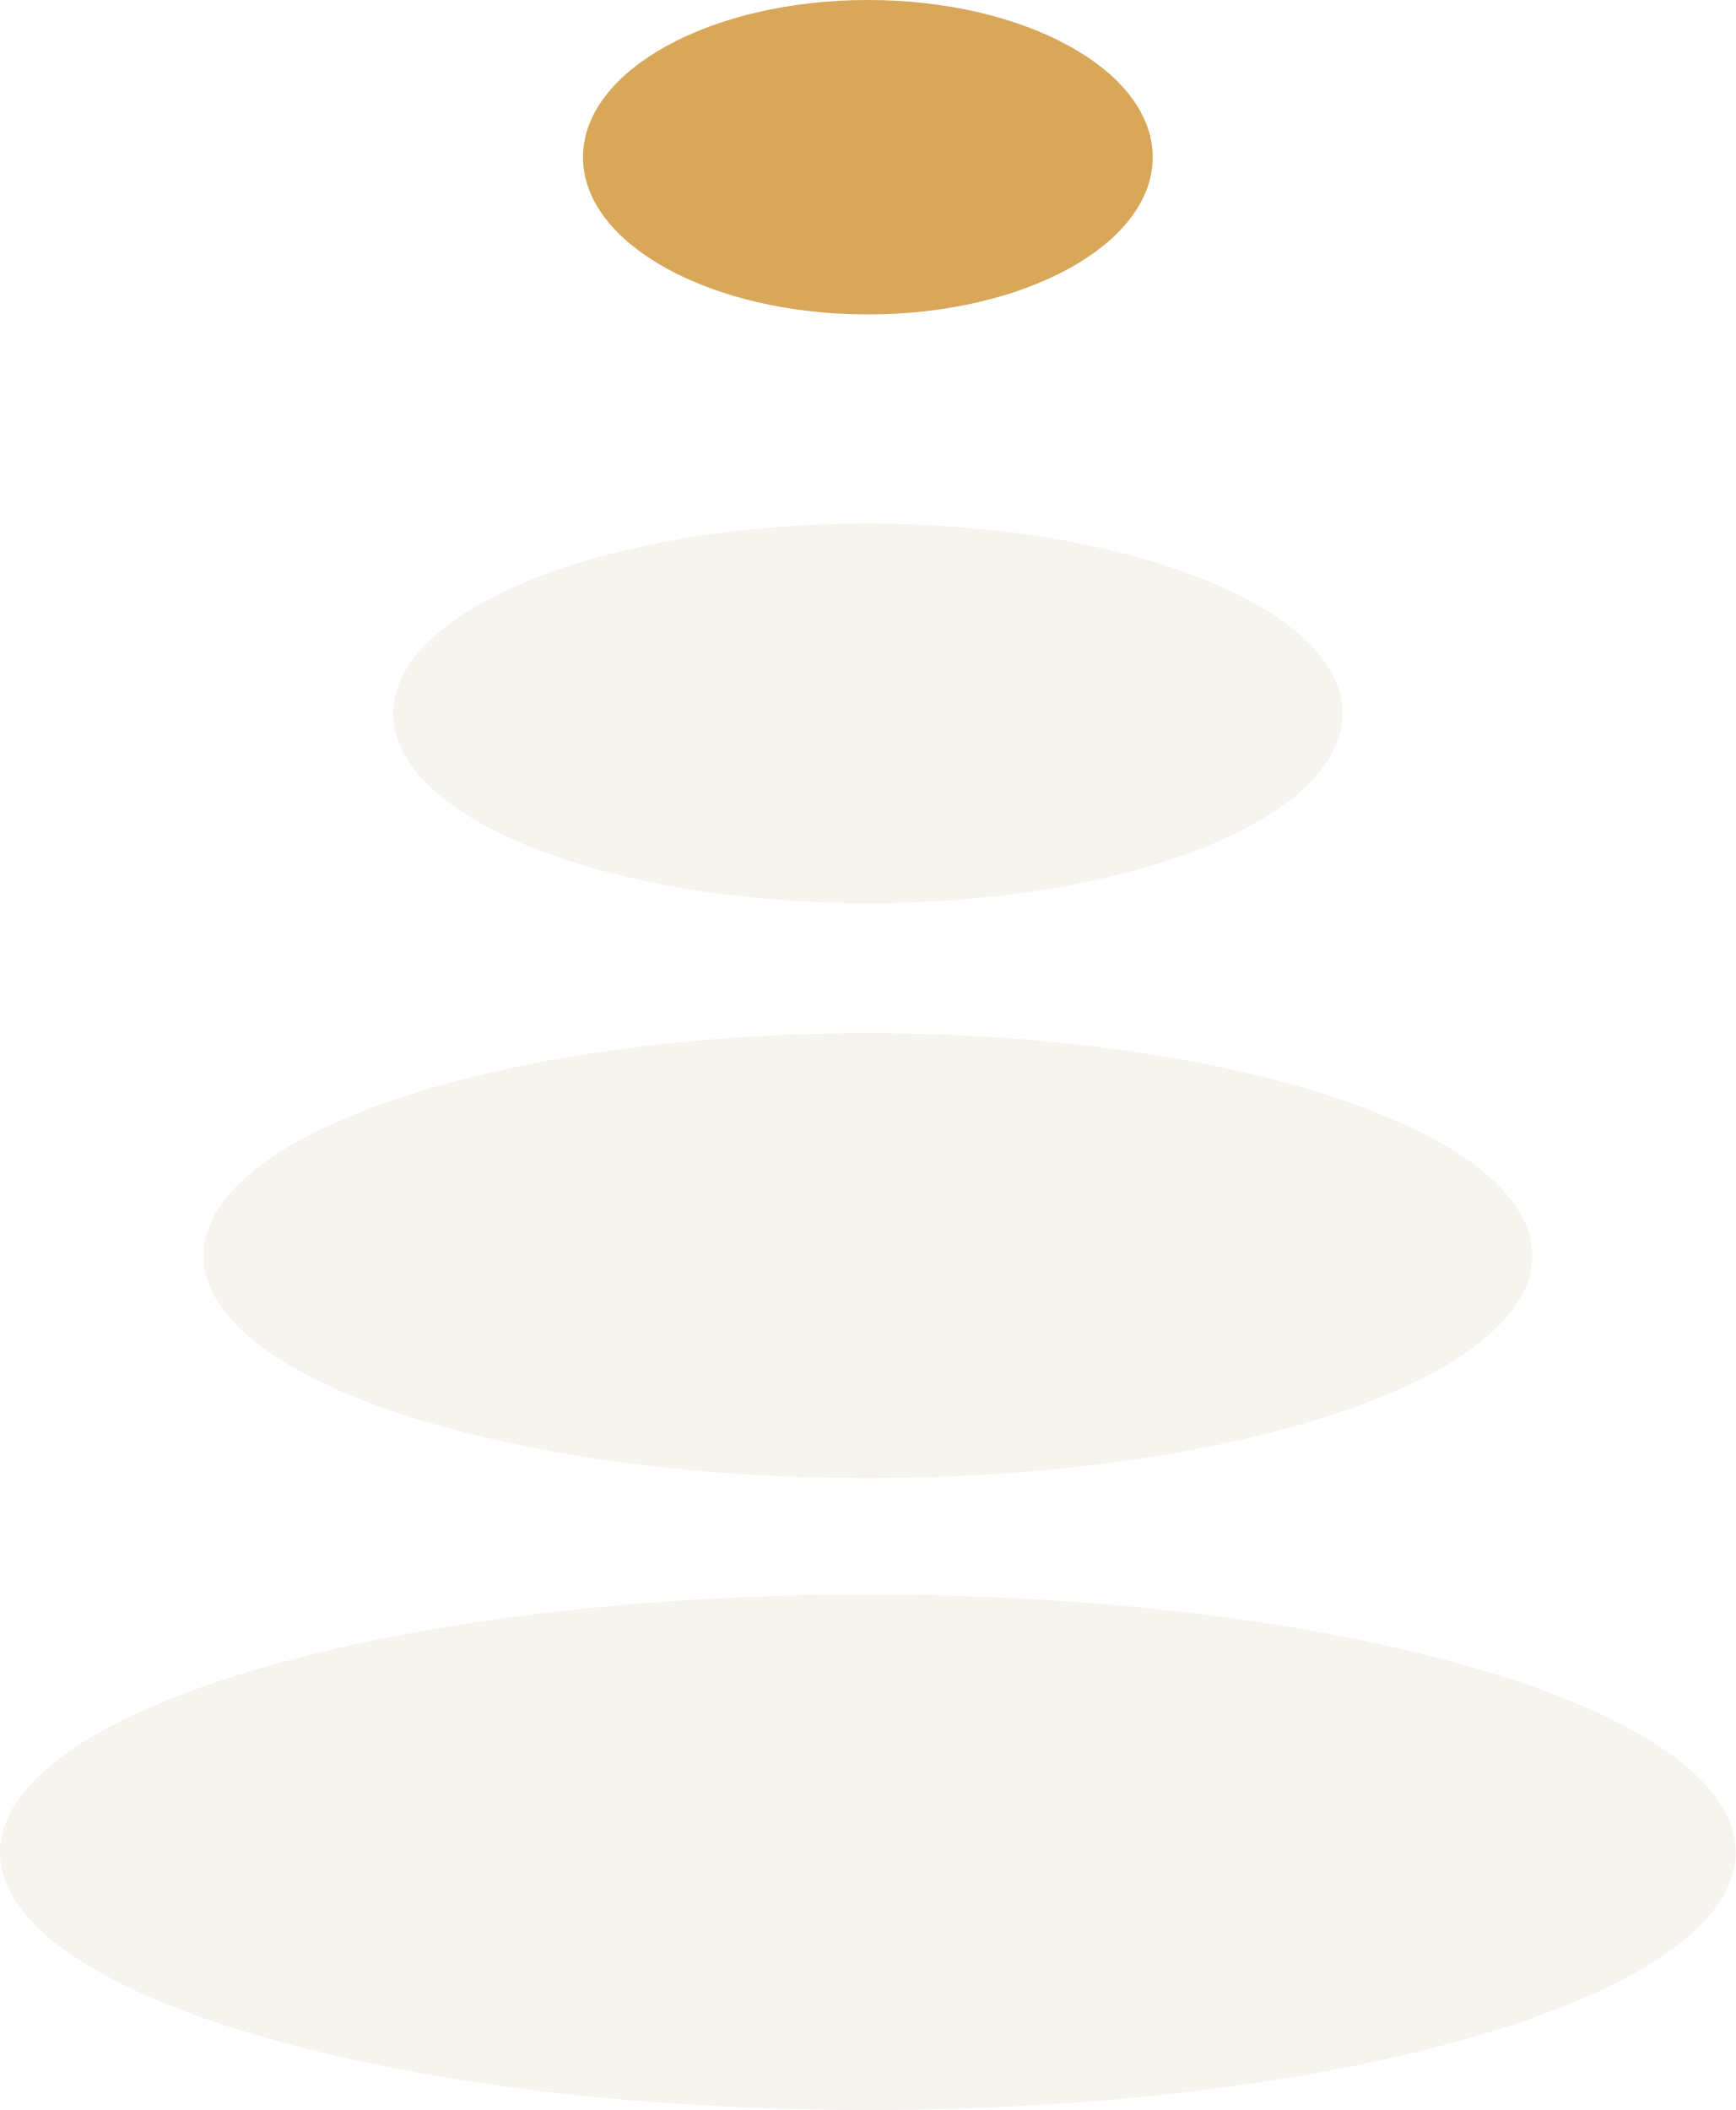
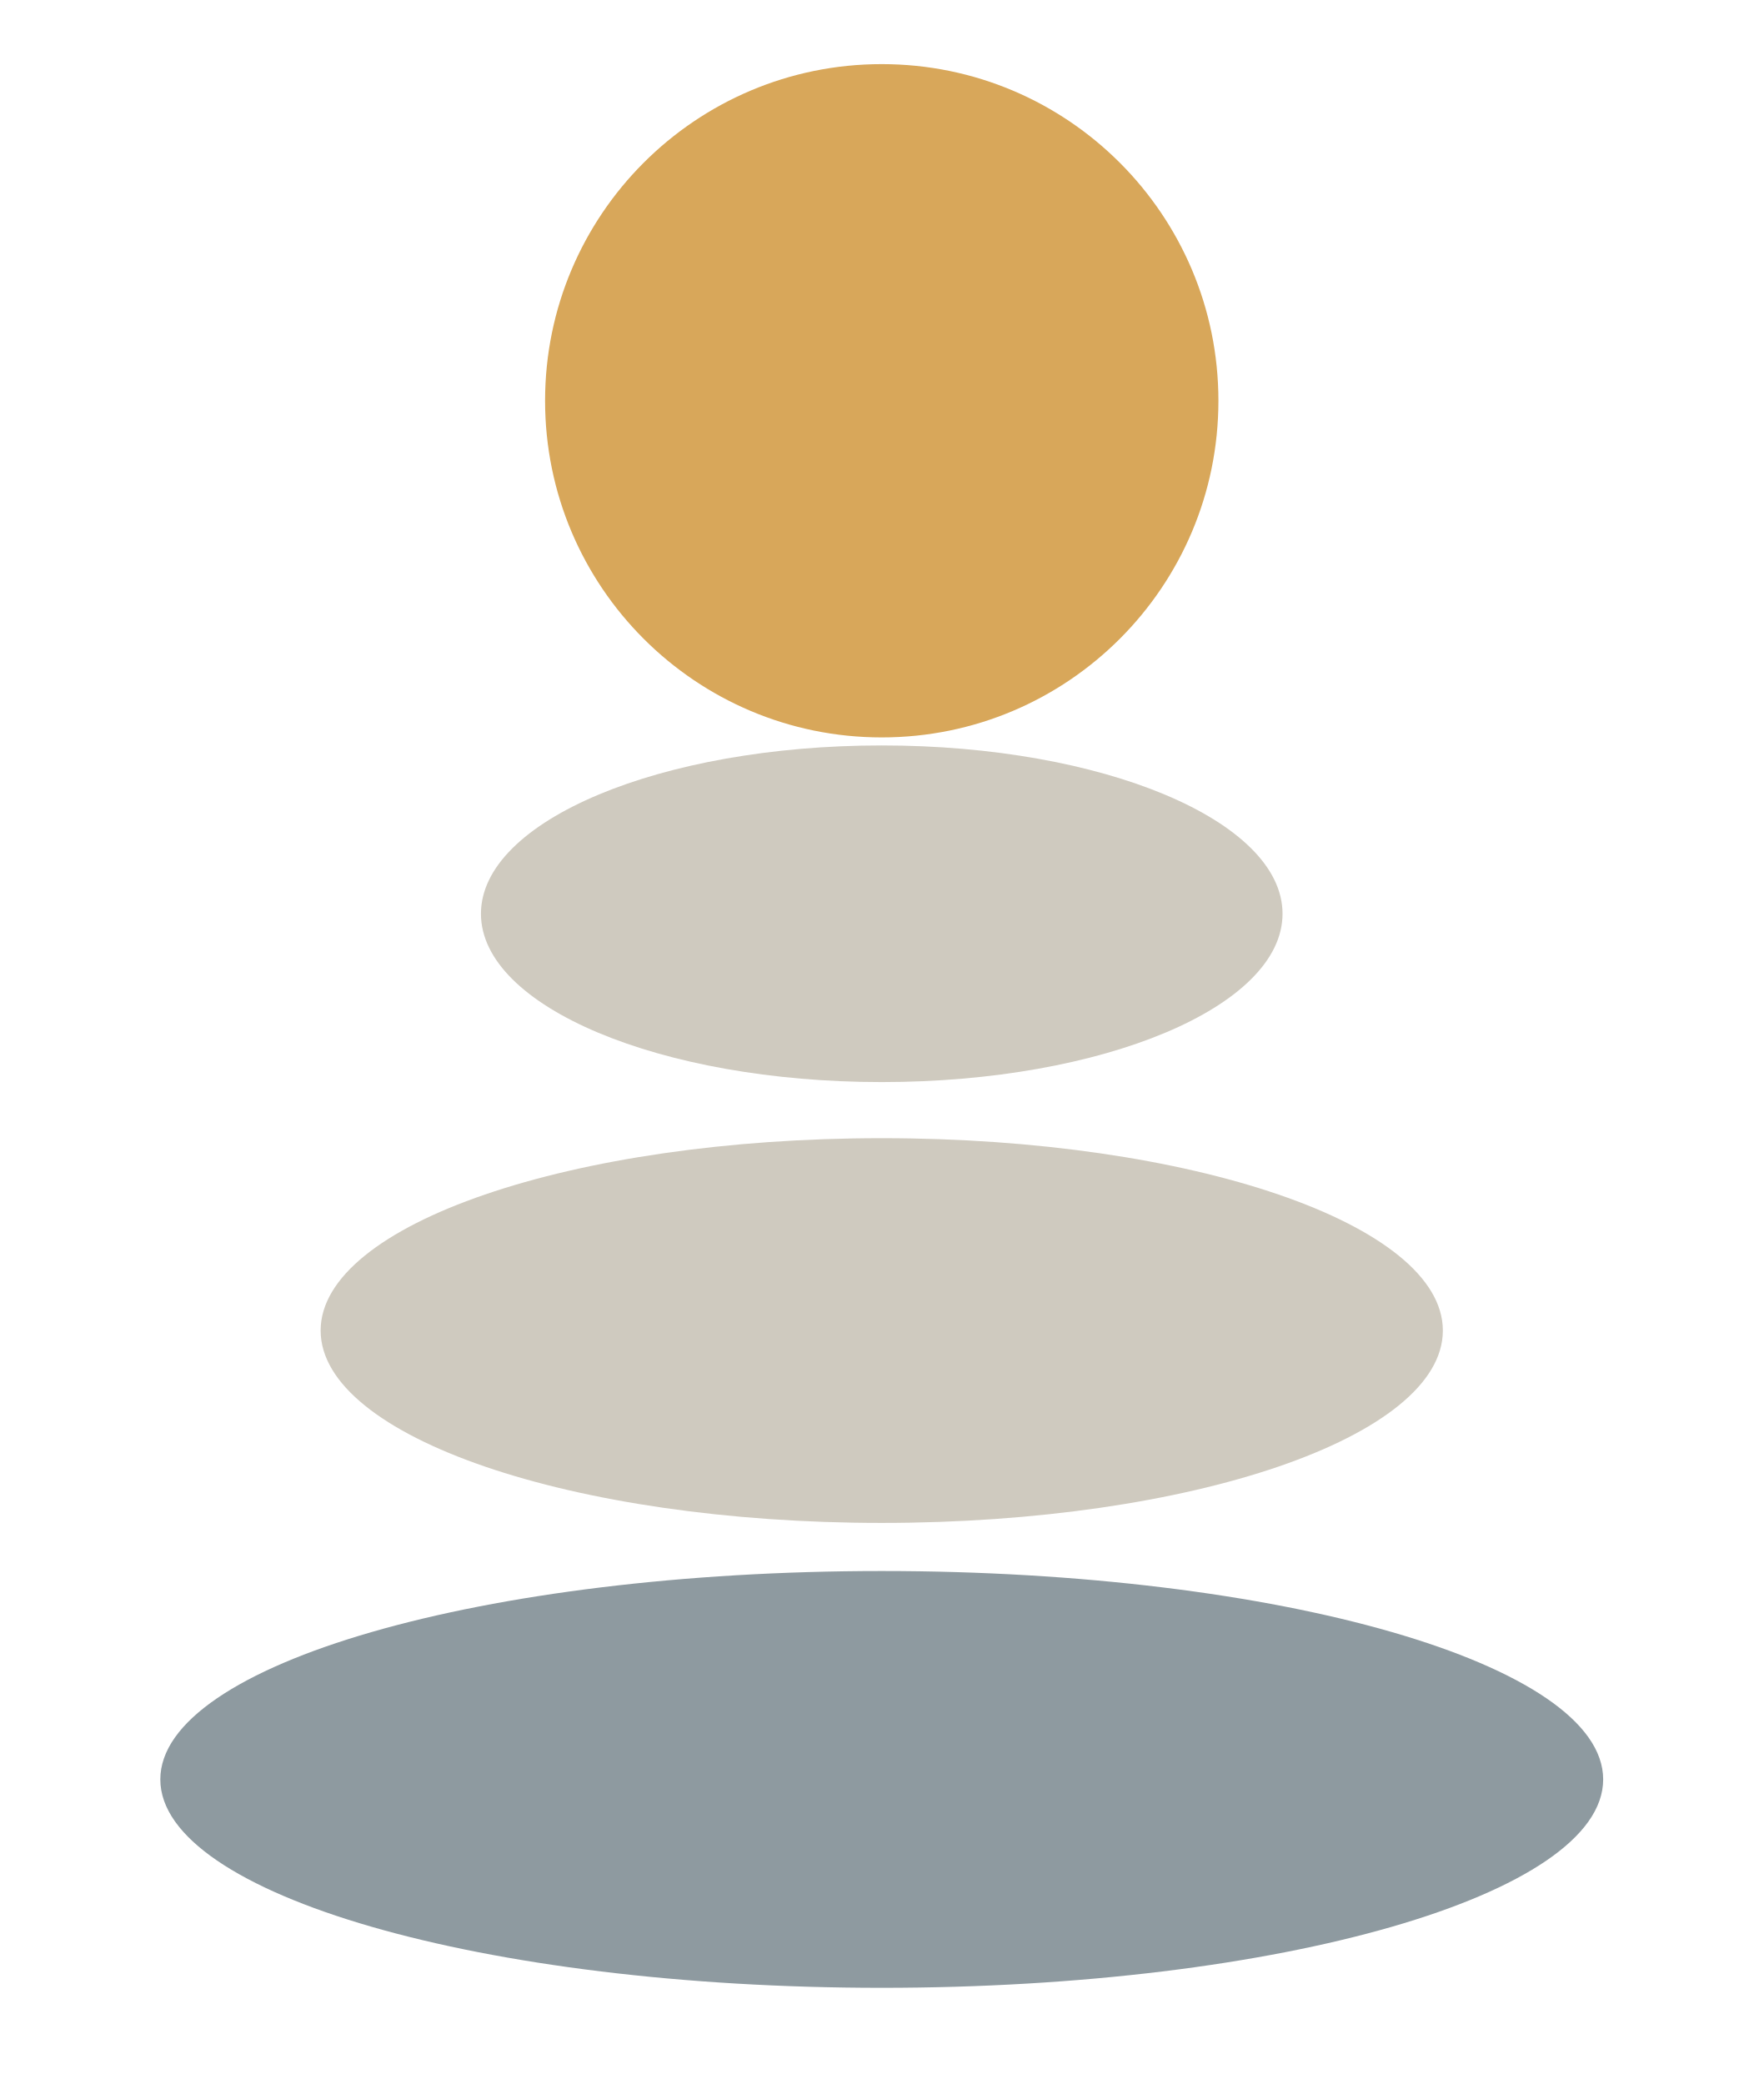
- <svg xmlns="http://www.w3.org/2000/svg" viewBox="0 0 511.2 621.4">
-   <ellipse cx="255.6" cy="545.5" rx="255.6" ry="75.9" fill="#f6f4ef" />
-   <ellipse cx="255.6" cy="369.8" rx="195.7" ry="65.5" fill="#f6f4ef" />
-   <ellipse cx="255.6" cy="210.1" rx="139.8" ry="55.9" fill="#f6f4ef" />
-   <ellipse cx="255.6" cy="46.3" rx="83.9" ry="46.3" fill="#d8a75a" />
+ <svg xmlns="http://www.w3.org/2000/svg" viewBox="0 0 22 26">
+   <ellipse cx="11" cy="22.2" rx="9" ry="2.6" fill="#8e9aa0" />
+   <ellipse cx="11" cy="16.6" rx="7" ry="2.4" fill="#cfcabf" />
+   <ellipse cx="11" cy="11.4" rx="5" ry="2.1" fill="#cfcabf" />
+   <circle cx="11" cy="5" r="4.2" fill="#d8a75a" />
</svg>
